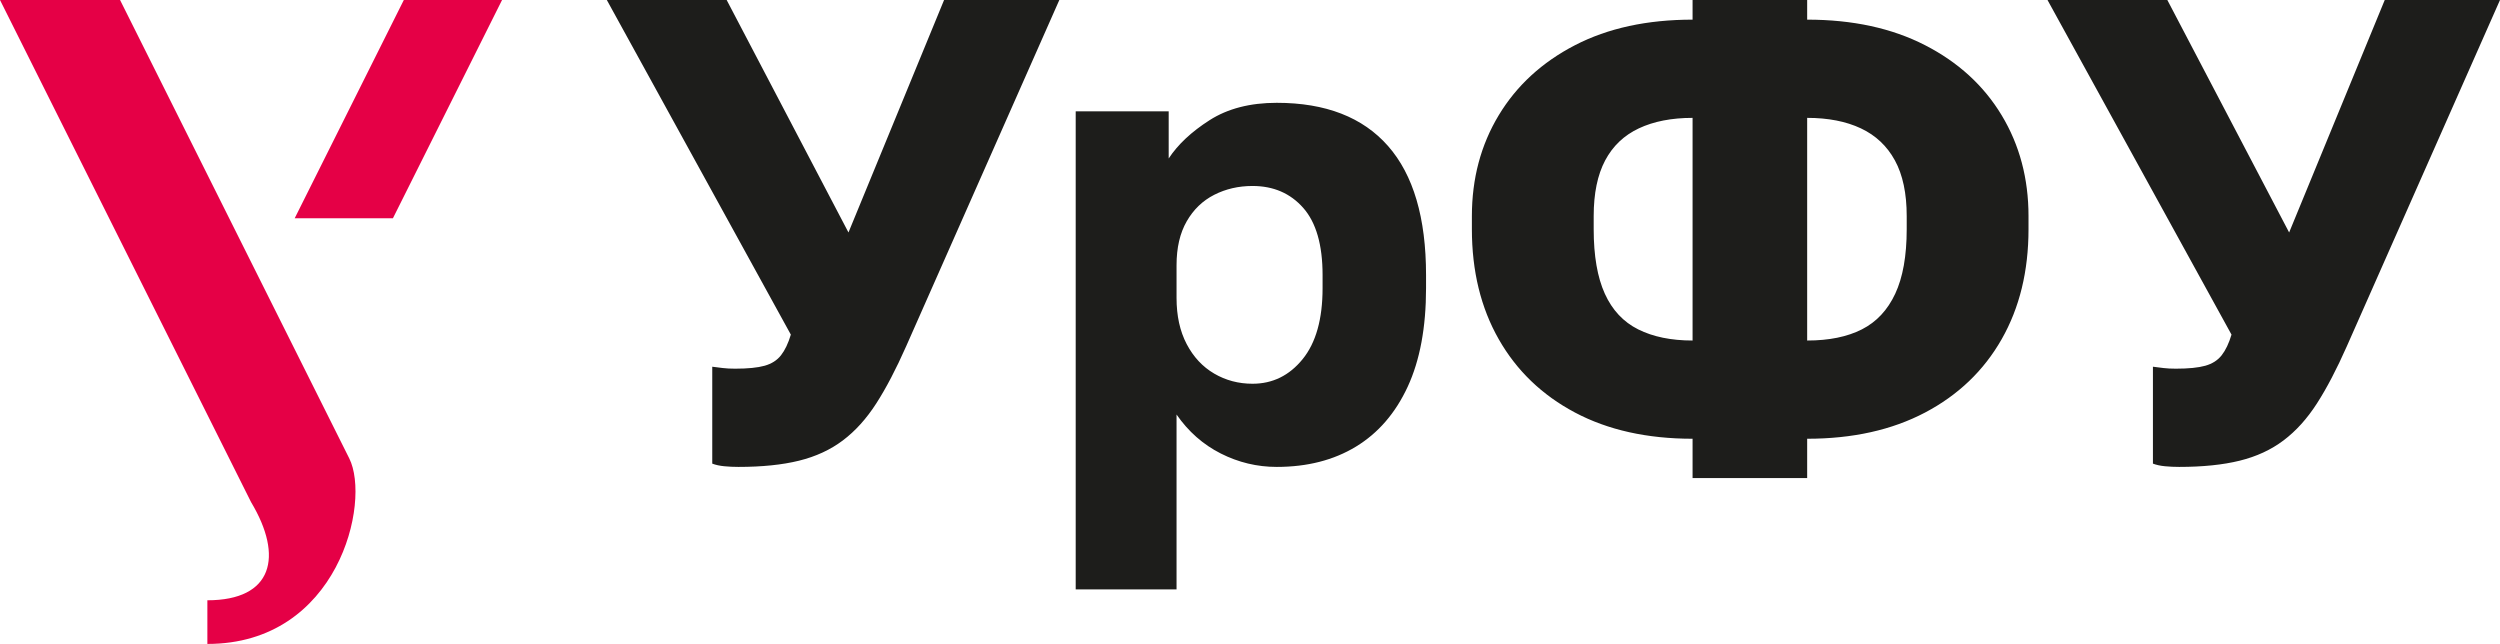
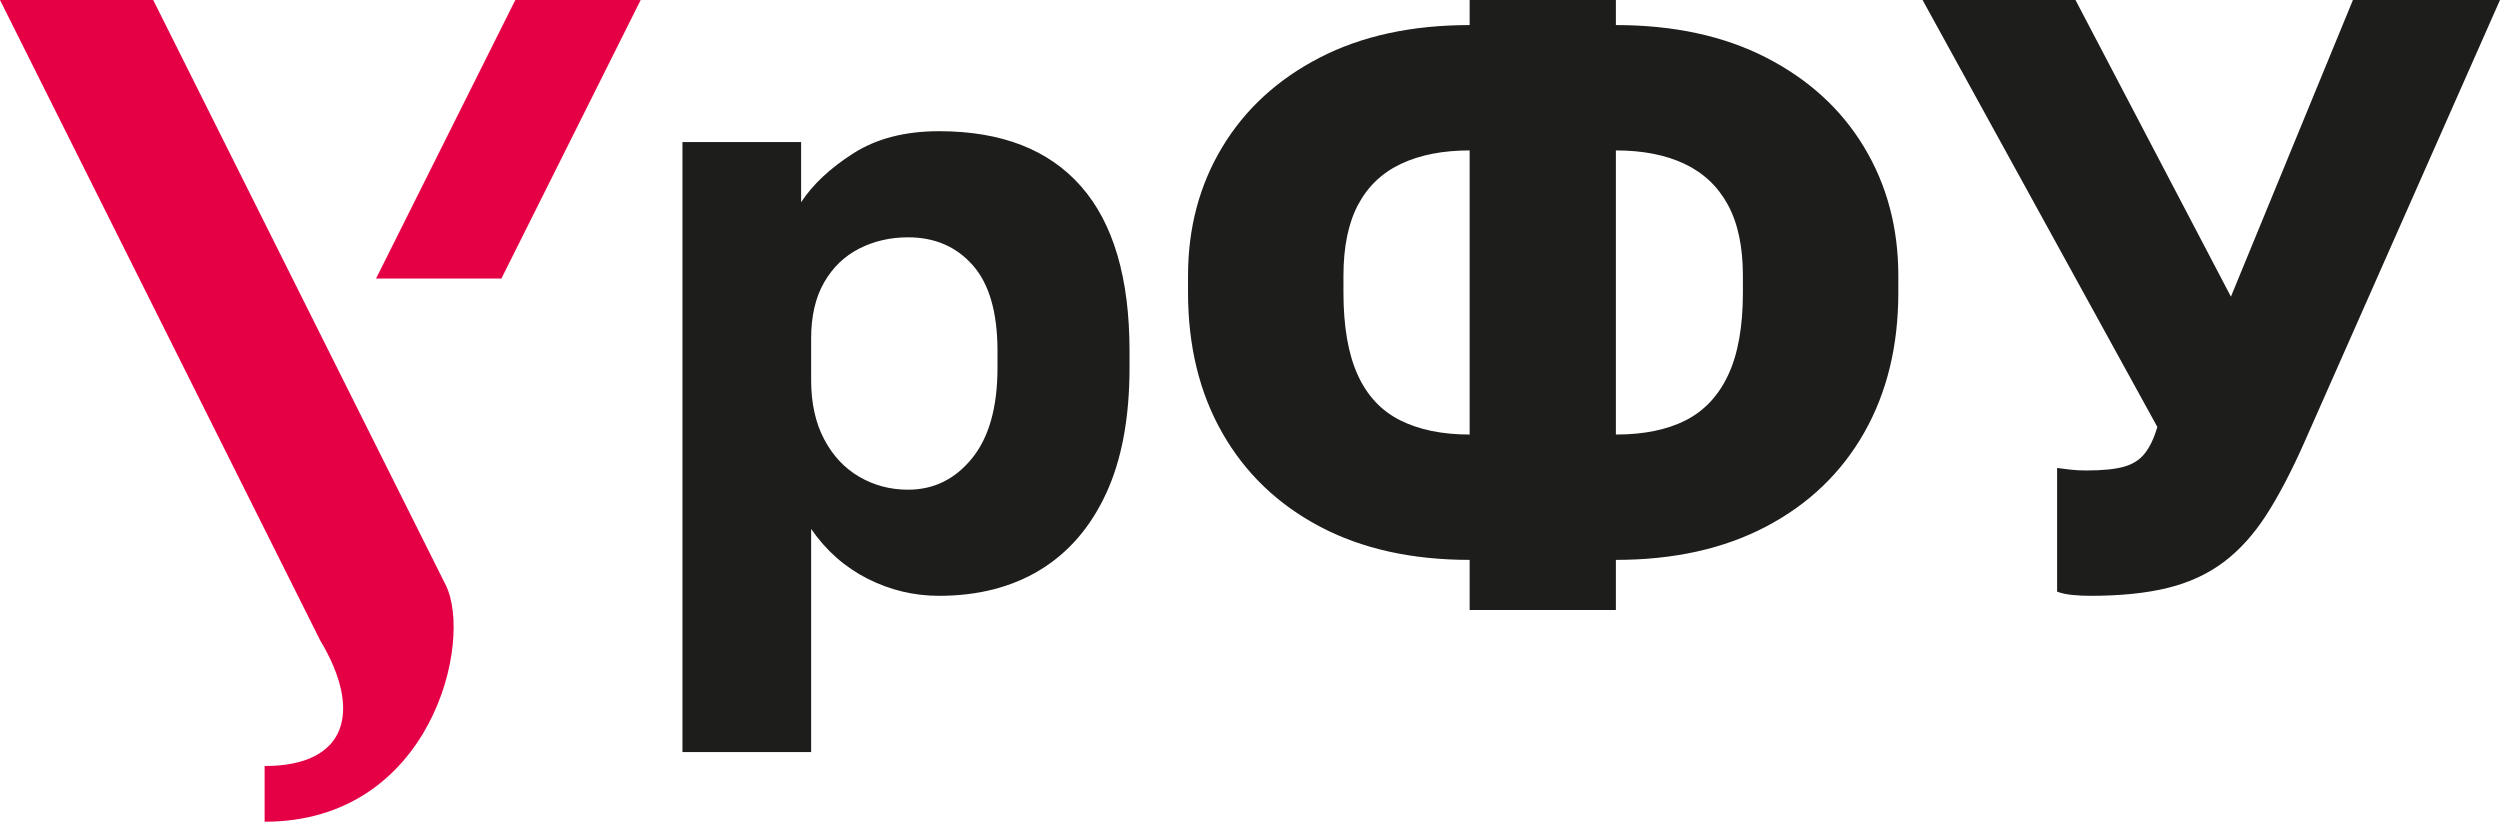
- <svg xmlns="http://www.w3.org/2000/svg" viewBox="0 0 458.12 118" width="458.12" height="118" role="img" aria-label="УрФУ">
+ <svg xmlns="http://www.w3.org/2000/svg" viewBox="0 0 359 118" width="359" height="118" role="img" aria-label="УрФУ">
  <g fill="#E50046">
    <path d="M0 0H22L64 84C68 92 62 118 38 118V110C50 110 52 102 46 92Z" />
    <path d="M74 0H92L72 40H54Z" />
  </g>
-   <path fill="#1D1D1B" d="M135.32 85.56L135.32 85.56Q134 85.56 132.74 85.44Q131.48 85.32 130.52 84.96L130.52 84.96L130.52 67.20Q131.48 67.32 132.44 67.44Q133.40 67.56 134.72 67.56L134.72 67.56Q138.20 67.56 140.12 67.02Q142.04 66.48 143.12 65.10Q144.20 63.72 144.92 61.32L144.92 61.32L111.20-0.00L133.16-0.00L155.48 42.60L173-0.00L194.12-0.00L166.04 63.48Q163.28 69.72 160.58 73.92Q157.88 78.12 154.46 80.70Q151.04 83.28 146.42 84.42Q141.80 85.56 135.32 85.56ZM215.60 108L197.12 108L197.12 20.40L214.16 20.40L214.16 29.04Q216.68 25.20 221.66 22.02Q226.64 18.84 233.96 18.84L233.96 18.84Q247.40 18.84 254.36 26.76Q261.32 34.68 261.32 50.40L261.32 50.40L261.32 52.80Q261.32 63.60 257.96 70.86Q254.60 78.12 248.48 81.84Q242.36 85.56 233.96 85.56L233.96 85.56Q228.56 85.56 223.70 83.10Q218.84 80.64 215.60 75.96L215.60 75.96L215.60 108ZM229.52 70.32L229.52 70.32Q235.04 70.32 238.70 65.82Q242.36 61.32 242.36 52.80L242.36 52.80L242.36 50.40Q242.36 42.12 238.82 38.10Q235.28 34.08 229.52 34.08L229.52 34.08Q225.68 34.08 222.50 35.70Q219.32 37.32 217.46 40.56Q215.60 43.80 215.60 48.60L215.60 48.60L215.60 54.60Q215.60 59.52 217.46 63.06Q219.32 66.60 222.50 68.46Q225.68 70.32 229.52 70.32ZM331.16 87.60L310.16 87.60L310.16 80.40Q297.68 80.40 288.62 75.60Q279.56 70.80 274.64 62.16Q269.72 53.52 269.72 42.00L269.72 42.00L269.72 39.60Q269.72 29.28 274.64 21.12Q279.56 12.96 288.62 8.28Q297.68 3.60 310.16 3.60L310.16 3.60L310.16-3.60L331.16-3.60L331.16 3.60Q343.64 3.60 352.76 8.28Q361.88 12.96 366.80 21.12Q371.72 29.28 371.72 39.60L371.72 39.60L371.72 42.00Q371.72 53.52 366.80 62.16Q361.88 70.80 352.76 75.60Q343.64 80.40 331.16 80.40L331.16 80.40L331.16 87.60ZM349.40 42.00L349.40 42.00L349.40 39.60Q349.40 33.36 347.24 29.40Q345.08 25.44 341.00 23.52Q336.92 21.60 331.16 21.60L331.16 21.60L331.16 62.40Q337.16 62.40 341.18 60.36Q345.20 58.32 347.30 53.82Q349.40 49.32 349.40 42.00ZM292.04 39.60L292.04 39.60L292.04 42.00Q292.04 49.32 294.08 53.82Q296.12 58.32 300.20 60.36Q304.28 62.40 310.16 62.40L310.16 62.40L310.16 21.60Q304.40 21.60 300.32 23.52Q296.24 25.44 294.14 29.40Q292.04 33.36 292.04 39.60ZM399.32 85.56L399.32 85.56Q398.00 85.56 396.74 85.44Q395.48 85.32 394.52 84.96L394.52 84.96L394.52 67.20Q395.48 67.32 396.44 67.44Q397.40 67.56 398.72 67.56L398.72 67.56Q402.20 67.56 404.12 67.02Q406.04 66.48 407.12 65.10Q408.20 63.72 408.92 61.32L408.92 61.32L375.20-0.00L397.16-0.00L419.48 42.60L437.00-0.00L458.12-0.00L430.04 63.48Q427.28 69.72 424.58 73.92Q421.88 78.12 418.46 80.70Q415.04 83.28 410.42 84.42Q405.80 85.56 399.32 85.56Z" />
+   <path fill="#1D1D1B" d="M116.48 108L98 108L98 20.40L115.04 20.40L115.04 29.04Q117.56 25.20 122.54 22.02Q127.52 18.84 134.84 18.84L134.84 18.84Q148.28 18.84 155.24 26.76Q162.20 34.68 162.20 50.40L162.20 50.40L162.20 52.80Q162.20 63.60 158.84 70.86Q155.48 78.12 149.36 81.84Q143.24 85.56 134.84 85.56L134.84 85.56Q129.44 85.56 124.58 83.10Q119.72 80.64 116.48 75.96L116.48 75.96L116.48 108ZM130.40 70.32L130.40 70.32Q135.92 70.32 139.58 65.82Q143.24 61.32 143.24 52.80L143.24 52.80L143.24 50.40Q143.24 42.12 139.70 38.10Q136.16 34.08 130.40 34.08L130.40 34.08Q126.56 34.08 123.38 35.70Q120.20 37.32 118.34 40.56Q116.48 43.80 116.48 48.60L116.48 48.60L116.48 54.60Q116.48 59.52 118.34 63.06Q120.20 66.60 123.38 68.46Q126.56 70.32 130.40 70.32ZM232.04 87.60L211.04 87.60L211.04 80.40Q198.56 80.40 189.50 75.60Q180.44 70.80 175.52 62.16Q170.60 53.52 170.60 42.00L170.60 42.00L170.60 39.60Q170.60 29.28 175.52 21.12Q180.44 12.96 189.50 8.28Q198.56 3.60 211.04 3.60L211.04 3.60L211.04-3.60L232.04-3.60L232.04 3.60Q244.52 3.60 253.64 8.28Q262.76 12.96 267.68 21.12Q272.60 29.28 272.60 39.60L272.60 39.60L272.60 42.00Q272.60 53.52 267.68 62.16Q262.76 70.80 253.64 75.60Q244.52 80.40 232.04 80.40L232.04 80.40L232.04 87.60ZM250.28 42.00L250.28 42.00L250.28 39.60Q250.28 33.36 248.12 29.40Q245.96 25.44 241.88 23.52Q237.80 21.60 232.04 21.60L232.04 21.60L232.04 62.40Q238.04 62.40 242.06 60.36Q246.08 58.32 248.18 53.82Q250.28 49.32 250.28 42.00ZM192.92 39.60L192.92 39.60L192.92 42.00Q192.92 49.32 194.96 53.82Q197.00 58.32 201.08 60.36Q205.16 62.40 211.04 62.40L211.04 62.40L211.04 21.60Q205.28 21.60 201.20 23.52Q197.12 25.44 195.02 29.40Q192.92 33.36 192.92 39.60ZM300.20 85.56L300.20 85.56Q298.88 85.56 297.62 85.44Q296.36 85.32 295.40 84.96L295.40 84.96L295.40 67.20Q296.36 67.32 297.32 67.44Q298.28 67.56 299.60 67.56L299.60 67.56Q303.08 67.56 305.00 67.02Q306.92 66.48 308.00 65.10Q309.08 63.72 309.80 61.32L309.80 61.32L276.08-0.00L298.04-0.00L320.36 42.60L337.88-0.00L359.00-0.00L330.92 63.48Q328.16 69.72 325.46 73.92Q322.76 78.12 319.34 80.70Q315.92 83.28 311.30 84.42Q306.68 85.56 300.20 85.56Z" />
</svg>
